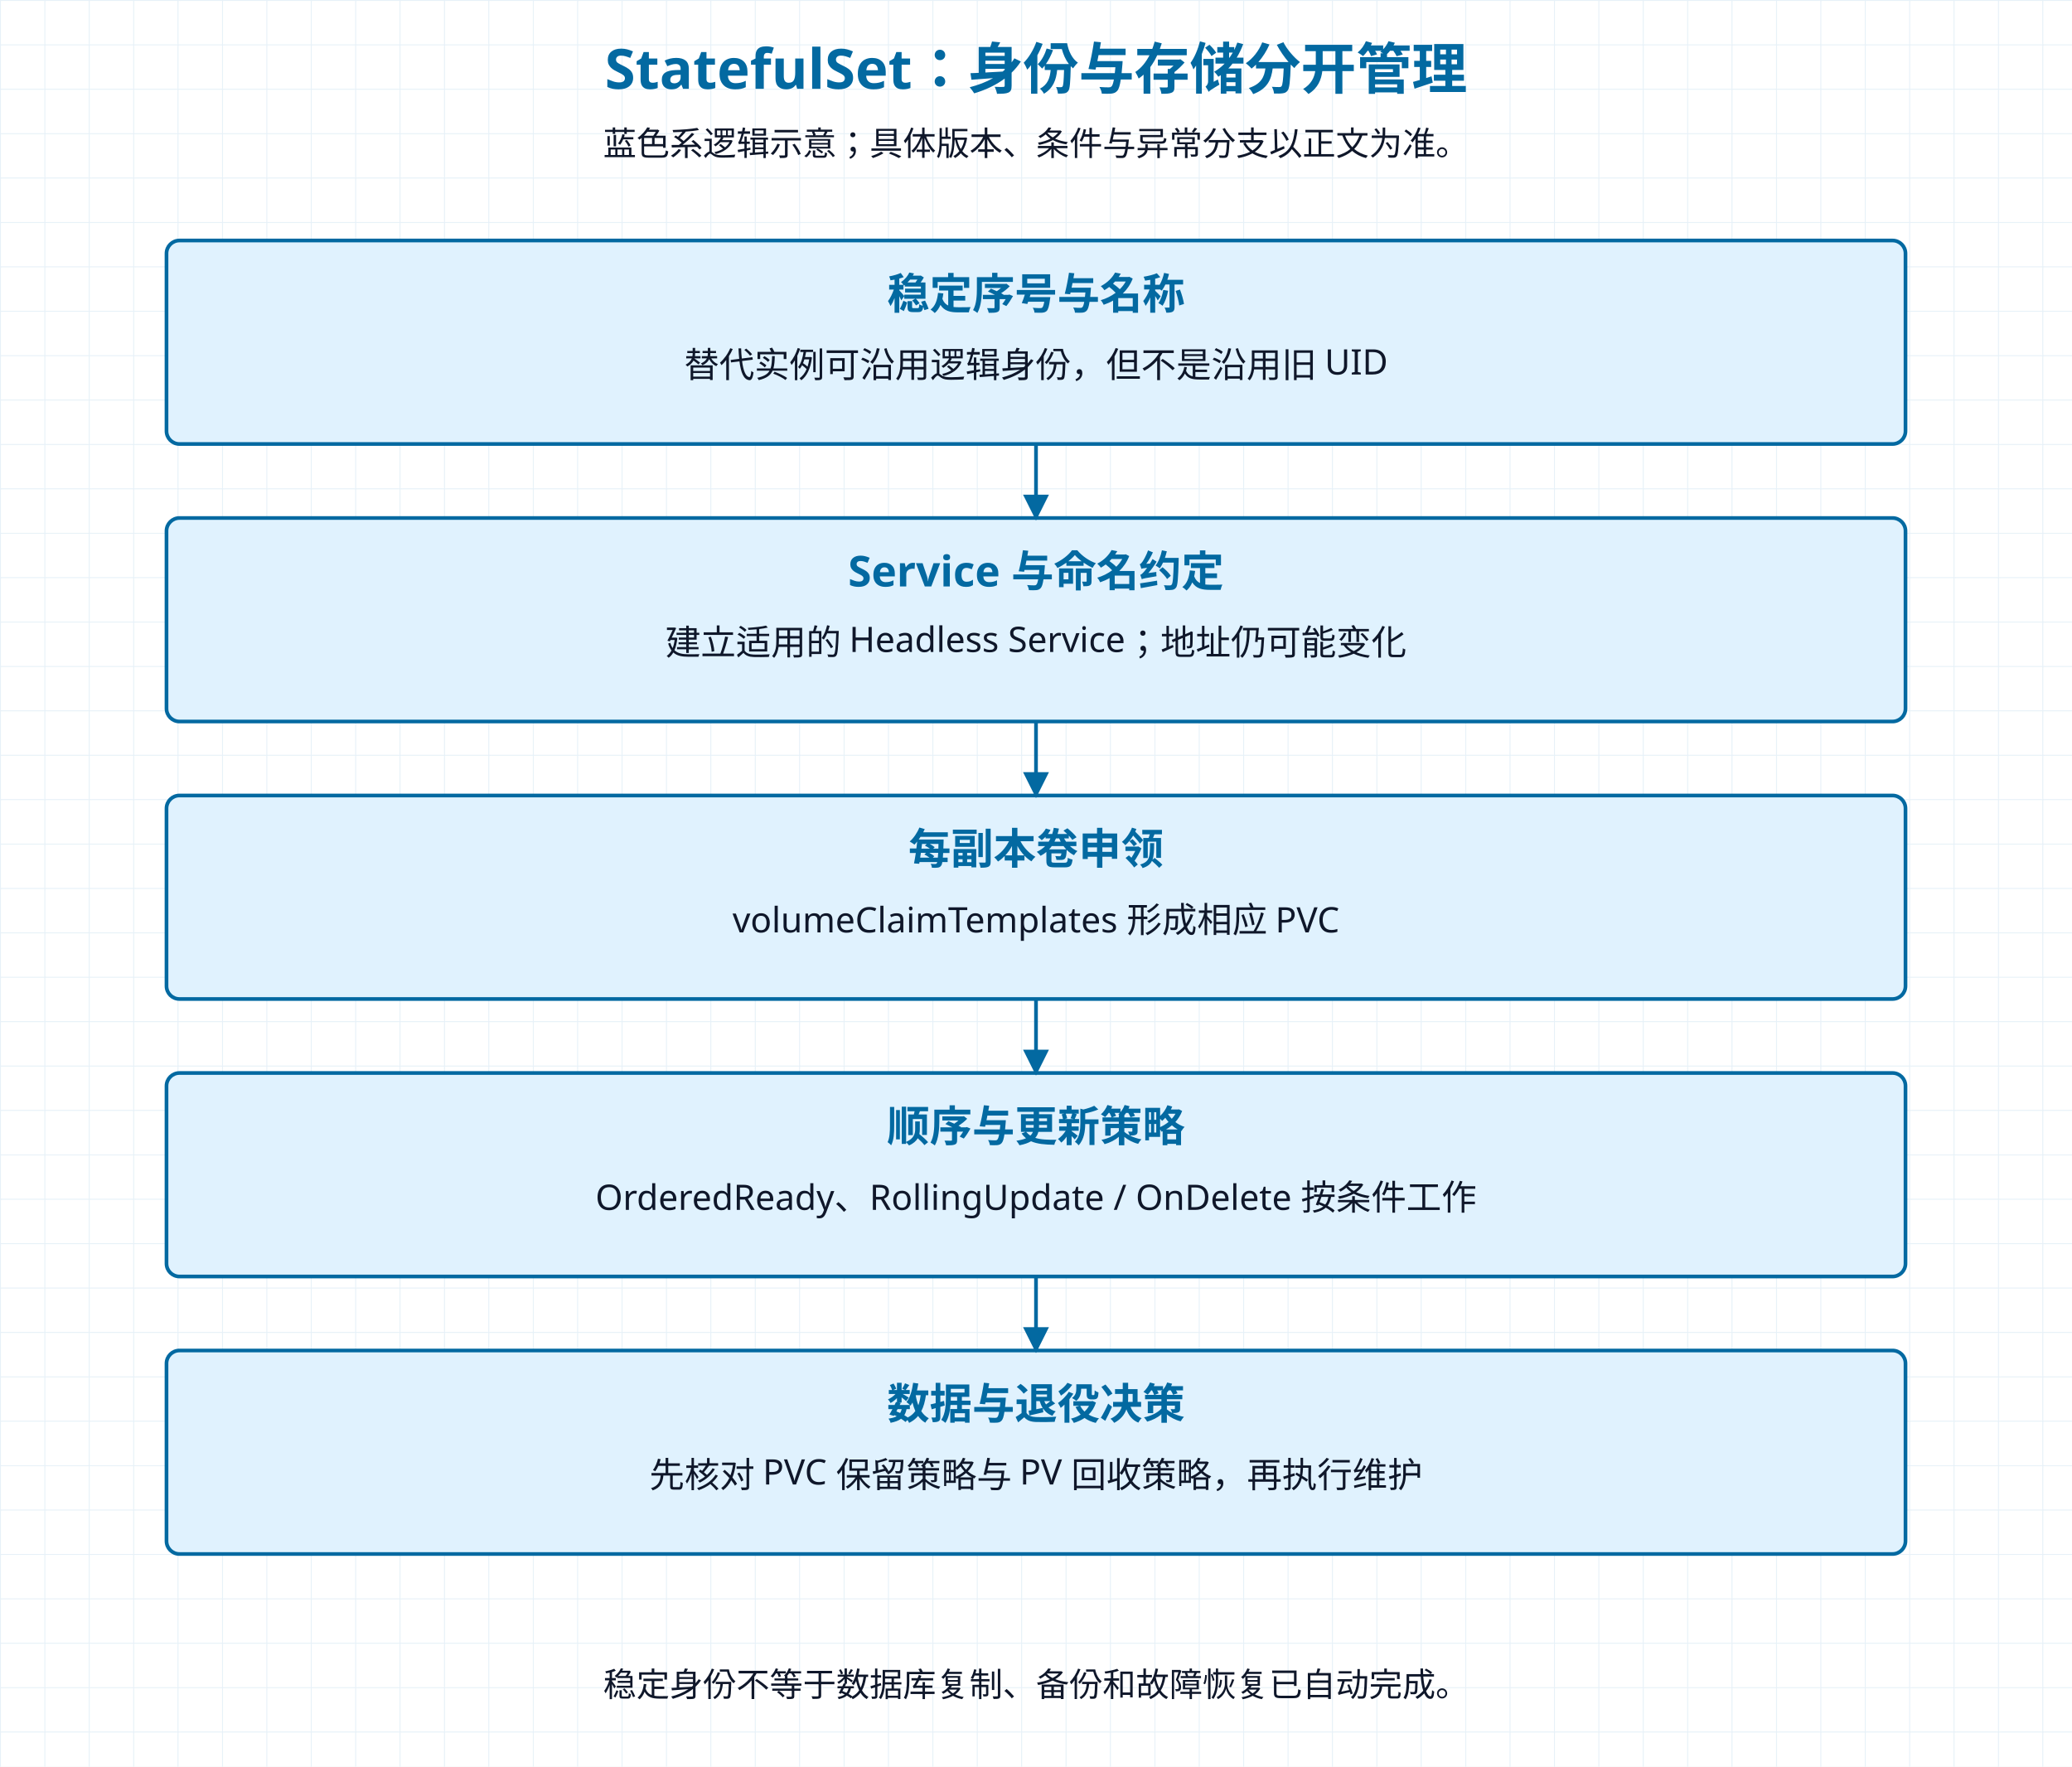
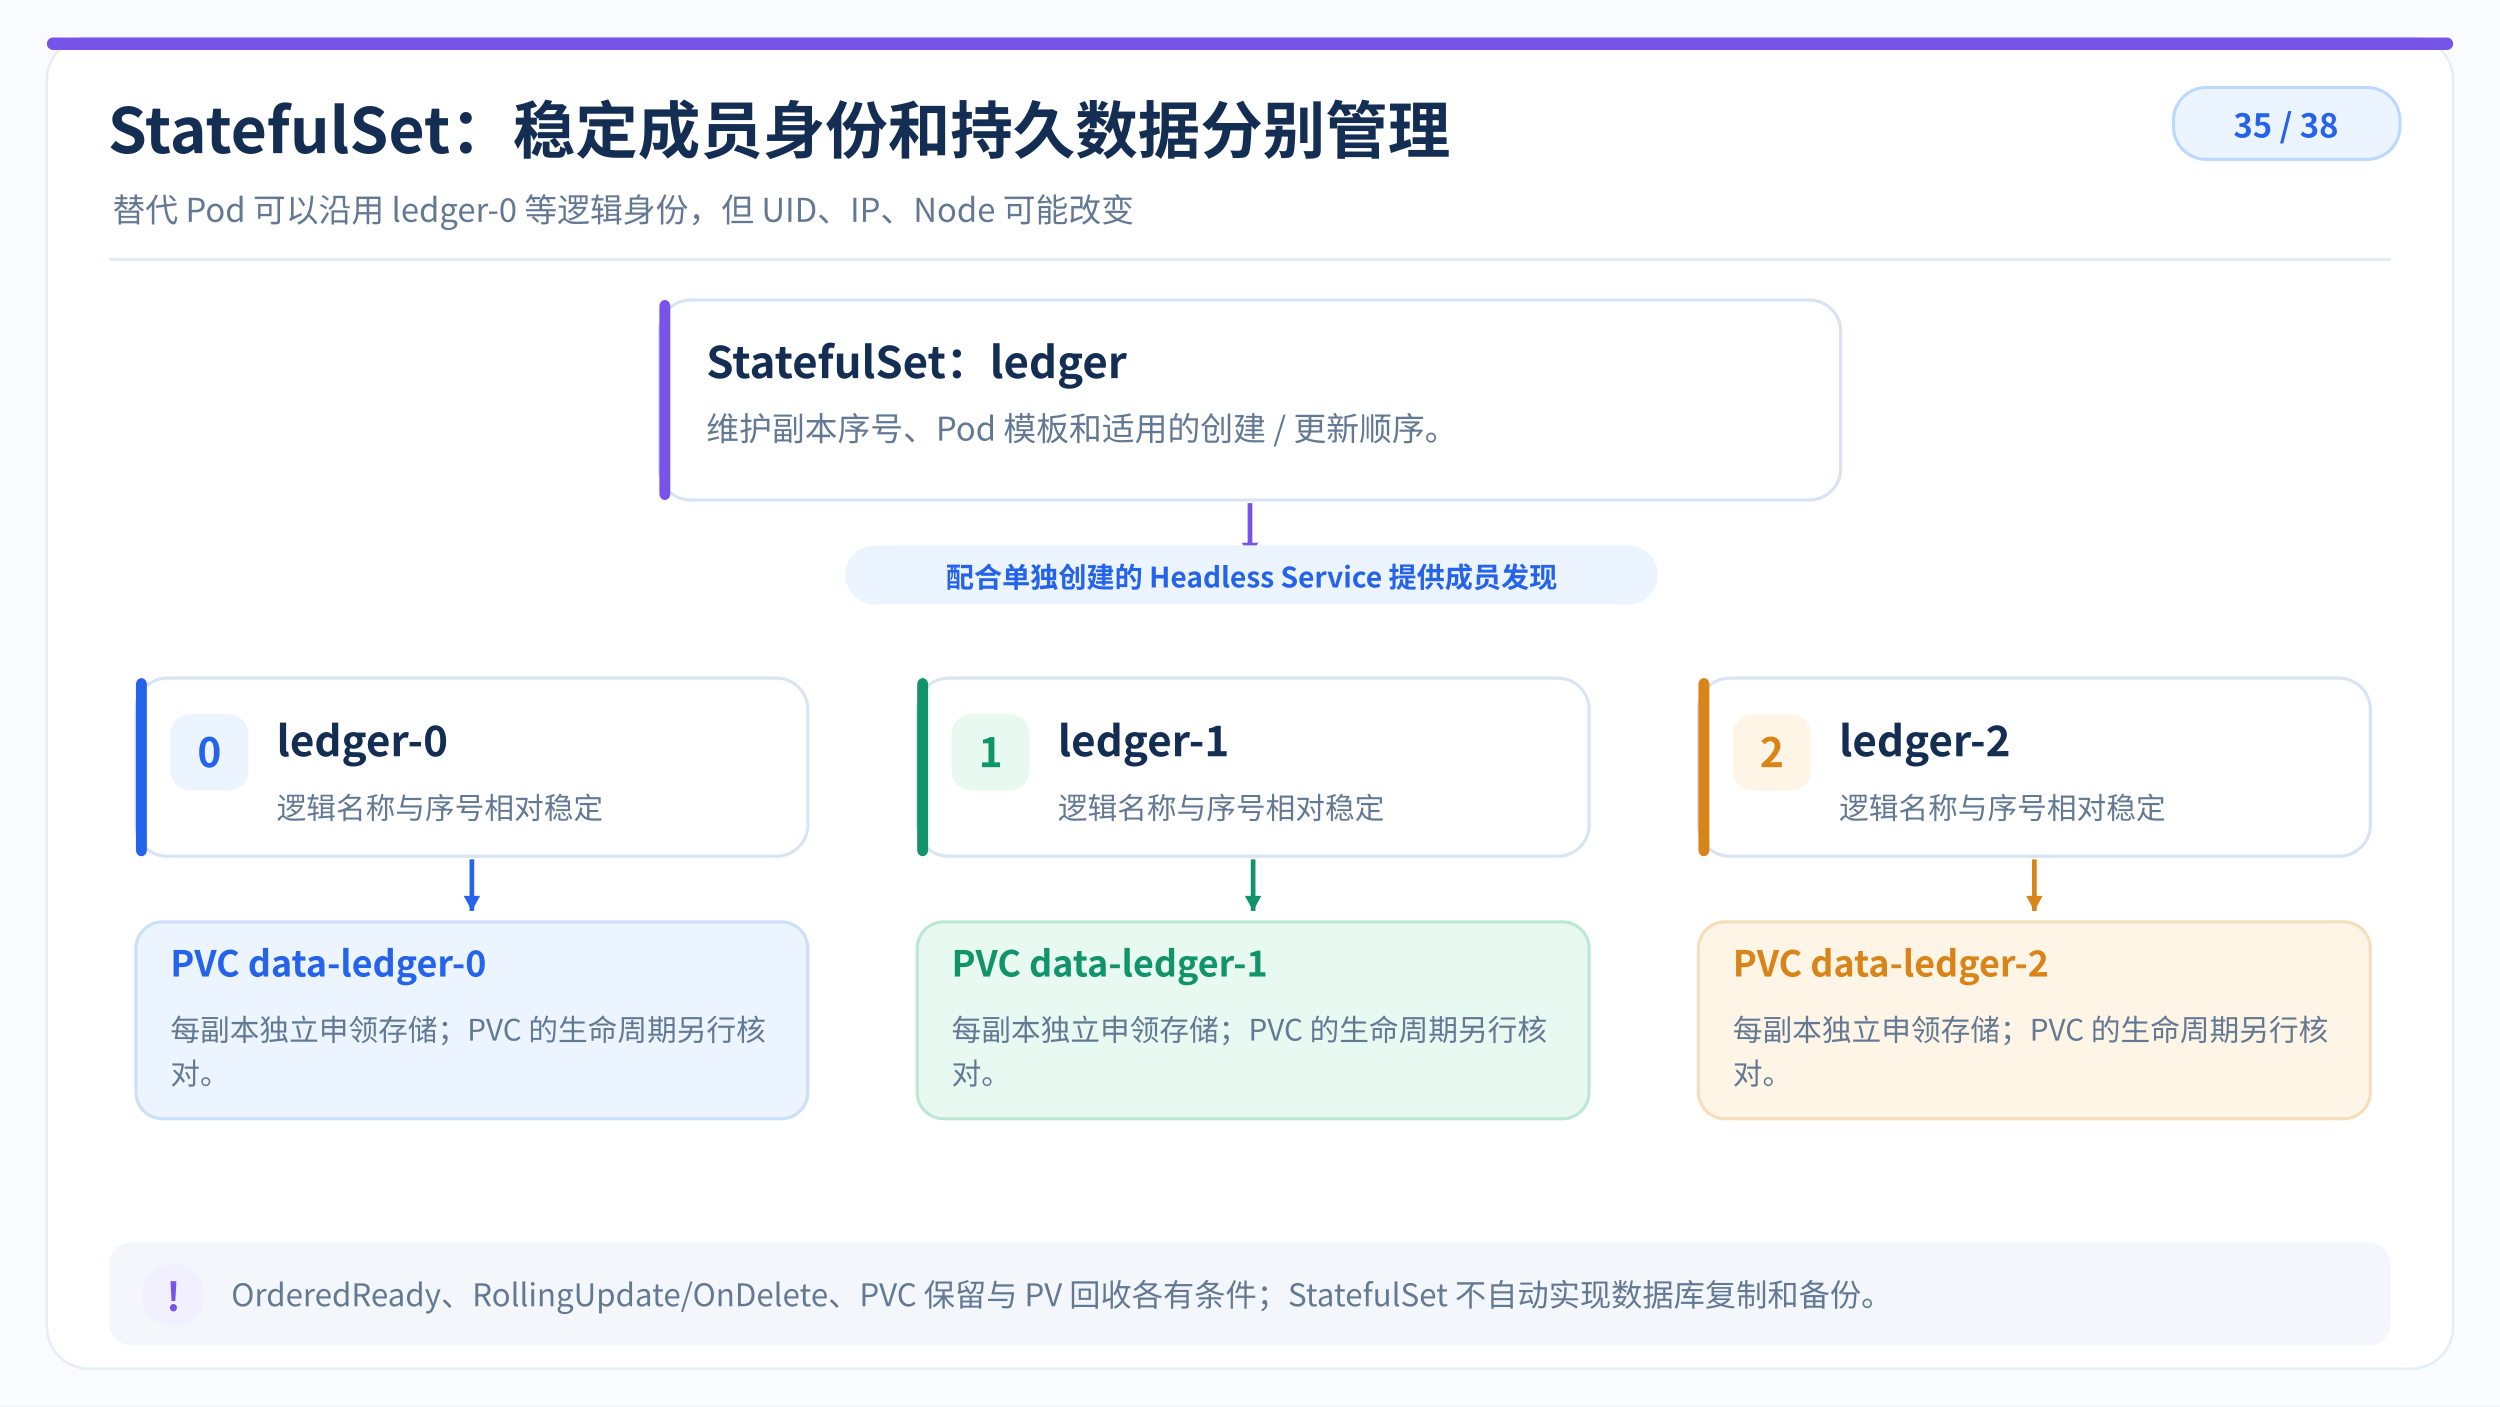
- <svg xmlns="http://www.w3.org/2000/svg" width="1120" height="955" viewBox="0 0 1120 955" role="img" aria-labelledby="title desc">
-   <defs>
-     <pattern id="grid" width="24" height="24" patternUnits="userSpaceOnUse">
-       <path d="M24 0H0V24" fill="none" stroke="#E7F1F8" stroke-width="1" />
-     </pattern>
-     <marker id="arrow" viewBox="0 0 10 10" refX="9" refY="5" markerWidth="7" markerHeight="7" orient="auto">
-       <path d="M0 0L10 5L0 10Z" fill="#0369A1" />
-     </marker>
-   </defs>
-   <rect width="100%" height="100%" fill="#FFFFFF" />
-   <rect width="100%" height="100%" fill="url(#grid)" />
-   <g font-family="Microsoft YaHei,Segoe UI,sans-serif">
-     <text x="560.0" y="48" text-anchor="middle" fill="#0369A1" font-size="30" font-weight="600">
-       <tspan x="560.0" dy="0">StatefulSet：身份与存储分开管理</tspan>
-     </text>
-     <text x="560.0" y="84" text-anchor="middle" fill="#0F172A" font-size="18" font-weight="400">
-       <tspan x="560.0" dy="0">蓝色系逻辑示意；具体版本、条件与异常分支以正文为准。</tspan>
-     </text>
-     <rect x="90" y="130" width="940" height="110" rx="7" fill="#E0F2FE" stroke="#0369A1" stroke-width="2" />
-     <text x="560.0" y="167" text-anchor="middle" fill="#0369A1" font-size="23" font-weight="600">
-       <tspan x="560.0" dy="0">稳定序号与名称</tspan>
-     </text>
-     <text x="560.0" y="204" text-anchor="middle" fill="#0F172A" font-size="19" font-weight="400">
-       <tspan x="560.0" dy="0">替代实例可沿用逻辑身份，但不是沿用旧 UID</tspan>
-     </text>
-     <rect x="90" y="280" width="940" height="110" rx="7" fill="#E0F2FE" stroke="#0369A1" stroke-width="2" />
-     <text x="560.0" y="317" text-anchor="middle" fill="#0369A1" font-size="23" font-weight="600">
-       <tspan x="560.0" dy="0">Service 与命名约定</tspan>
-     </text>
-     <text x="560.0" y="354" text-anchor="middle" fill="#0F172A" font-size="19" font-weight="400">
-       <tspan x="560.0" dy="0">建立适用的 Headless Service；地址仍可能变化</tspan>
-     </text>
-     <path d="M560 240 L560 280" fill="none" stroke="#0369A1" stroke-width="2" marker-end="url(#arrow)" />
-     <rect x="90" y="430" width="940" height="110" rx="7" fill="#E0F2FE" stroke="#0369A1" stroke-width="2" />
-     <text x="560.0" y="467" text-anchor="middle" fill="#0369A1" font-size="23" font-weight="600">
-       <tspan x="560.0" dy="0">每副本卷申领</tspan>
-     </text>
-     <text x="560.0" y="504" text-anchor="middle" fill="#0F172A" font-size="19" font-weight="400">
-       <tspan x="560.0" dy="0">volumeClaimTemplates 形成相应 PVC</tspan>
-     </text>
-     <path d="M560 390 L560 430" fill="none" stroke="#0369A1" stroke-width="2" marker-end="url(#arrow)" />
-     <rect x="90" y="580" width="940" height="110" rx="7" fill="#E0F2FE" stroke="#0369A1" stroke-width="2" />
-     <text x="560.0" y="617" text-anchor="middle" fill="#0369A1" font-size="23" font-weight="600">
-       <tspan x="560.0" dy="0">顺序与更新策略</tspan>
-     </text>
-     <text x="560.0" y="654" text-anchor="middle" fill="#0F172A" font-size="19" font-weight="400">
-       <tspan x="560.0" dy="0">OrderedReady、RollingUpdate / OnDelete 按条件工作</tspan>
-     </text>
-     <path d="M560 540 L560 580" fill="none" stroke="#0369A1" stroke-width="2" marker-end="url(#arrow)" />
-     <rect x="90" y="730" width="940" height="110" rx="7" fill="#E0F2FE" stroke="#0369A1" stroke-width="2" />
-     <text x="560.0" y="767" text-anchor="middle" fill="#0369A1" font-size="23" font-weight="600">
-       <tspan x="560.0" dy="0">数据与退役决策</tspan>
-     </text>
-     <text x="560.0" y="804" text-anchor="middle" fill="#0F172A" font-size="19" font-weight="400">
-       <tspan x="560.0" dy="0">先核对 PVC 保留策略与 PV 回收策略，再执行维护</tspan>
-     </text>
-     <path d="M560 690 L560 730" fill="none" stroke="#0369A1" stroke-width="2" marker-end="url(#arrow)" />
-     <text x="560.0" y="917" text-anchor="middle" fill="#0F172A" font-size="18" font-weight="400">
-       <tspan x="560.0" dy="0">稳定身份不等于数据库复制、备份和故障恢复已自动完成。</tspan>
-     </text>
-   </g>
+ <svg xmlns="http://www.w3.org/2000/svg" baseProfile="full" height="900" version="1.1" viewBox="0 0 1600 900" width="1600">
+   <defs />
+   <rect fill="#F9FBFE" height="900" width="1600" x="0" y="0" />
+   <rect fill="#FFFFFF" height="852" rx="27" stroke="#E5EDF6" stroke-width="1.6" width="1540" x="30" y="24" />
+   <rect fill="#7654E8" height="8" rx="4" stroke="none" stroke-width="2" width="1540" x="30" y="24" />
+   <text fill="#142D52" font-family="Noto Sans CJK SC" font-size="40" font-weight="bold" x="69" y="98">StatefulSet：稳定成员身份和持久数据分别管理</text>
+   <text fill="#637993" font-family="Noto Sans CJK SC" font-size="21" font-weight="normal" x="72" y="142">替代 Pod 可以沿用 ledger-0 等逻辑身份，但 UID、IP、Node 可能改变</text>
+   <rect fill="#EBF4FF" height="46" rx="21" stroke="#BDD8FF" stroke-width="2" width="145" x="1391" y="56" />
+   <text fill="#2563EB" font-family="Noto Sans CJK SC" font-size="21" font-weight="bold" text-anchor="middle" x="1463" y="88">35 / 38</text>
+   <line stroke="#E3EBF4" stroke-width="2" x1="70" x2="1530" y1="166" y2="166" />
+   <rect fill="#FFFFFF" height="128" rx="20" stroke="#D8E4F2" stroke-width="2" width="756" x="422" y="192" />
+   <rect fill="#7654E8" height="128" rx="4" stroke="none" stroke-width="2" width="7" x="422" y="192" />
+   <text fill="#142D52" font-family="Noto Sans CJK SC" font-size="28" font-weight="bold" x="452" y="242">StatefulSet：ledger</text>
+   <text fill="#637993" font-family="Noto Sans CJK SC" font-size="21" font-weight="normal" x="452" y="282">维护副本序号、Pod 模板和适用的创建 / 更新顺序。</text>
+   <line stroke="#7654E8" stroke-width="3" x1="800" x2="800" y1="322" y2="357" />
+   <polygon fill="#7654E8" points="800,357 794.726,347.347 805.274,347.347" />
+   <rect fill="#EBF4FF" height="38" rx="19.0" stroke="none" stroke-width="2" width="520" x="541" y="349" />
+   <text fill="#2563EB" font-family="Noto Sans CJK SC" font-size="18" font-weight="bold" text-anchor="middle" x="801.0" y="375.98">配合单独创建的 Headless Service 提供成员发现</text>
+   <rect fill="#FFFFFF" height="114" rx="20" stroke="#D8E4F2" stroke-width="2" width="430" x="87" y="434" />
+   <rect fill="#2563EB" height="114" rx="4" stroke="none" stroke-width="2" width="7" x="87" y="434" />
+   <rect fill="#EBF4FF" height="49" rx="13" stroke="none" stroke-width="2" width="50" x="109" y="457" />
+   <text fill="#2563EB" font-family="Noto Sans CJK SC" font-size="26" font-weight="bold" text-anchor="middle" x="134" y="491">0</text>
+   <text fill="#142D52" font-family="Noto Sans CJK SC" font-size="27" font-weight="bold" x="177" y="484">ledger-0</text>
+   <text fill="#637993" font-family="Noto Sans CJK SC" font-size="19" font-weight="normal" x="177" y="524">逻辑名称与序号相对稳定</text>
+   <line stroke="#2563EB" stroke-width="3" x1="302" x2="302" y1="550" y2="583" />
+   <polygon fill="#2563EB" points="302,583 296.726,573.347 307.274,573.347" />
+   <rect fill="#EBF4FF" height="126" rx="17" stroke="#CBDFF8" stroke-width="2" width="430" x="87" y="590" />
+   <text fill="#2563EB" font-family="Noto Sans CJK SC" font-size="23" font-weight="bold" x="109" y="625">PVC data-ledger-0</text>
+   <text fill="#637993" font-family="Noto Sans CJK SC" font-size="19" font-weight="normal" x="109" y="666">每副本独立申领存储；PVC 的生命周期另行核</text>
+   <text fill="#637993" font-family="Noto Sans CJK SC" font-size="19" font-weight="normal" x="109" y="694">对。</text>
+   <rect fill="#FFFFFF" height="114" rx="20" stroke="#D8E4F2" stroke-width="2" width="430" x="587" y="434" />
+   <rect fill="#12946B" height="114" rx="4" stroke="none" stroke-width="2" width="7" x="587" y="434" />
+   <rect fill="#E8F9F2" height="49" rx="13" stroke="none" stroke-width="2" width="50" x="609" y="457" />
+   <text fill="#12946B" font-family="Noto Sans CJK SC" font-size="26" font-weight="bold" text-anchor="middle" x="634" y="491">1</text>
+   <text fill="#142D52" font-family="Noto Sans CJK SC" font-size="27" font-weight="bold" x="677" y="484">ledger-1</text>
+   <text fill="#637993" font-family="Noto Sans CJK SC" font-size="19" font-weight="normal" x="677" y="524">逻辑名称与序号相对稳定</text>
+   <line stroke="#12946B" stroke-width="3" x1="802" x2="802" y1="550" y2="583" />
+   <polygon fill="#12946B" points="802,583 796.726,573.347 807.274,573.347" />
+   <rect fill="#E8F9F2" height="126" rx="17" stroke="#BCE7D2" stroke-width="2" width="430" x="587" y="590" />
+   <text fill="#12946B" font-family="Noto Sans CJK SC" font-size="23" font-weight="bold" x="609" y="625">PVC data-ledger-1</text>
+   <text fill="#637993" font-family="Noto Sans CJK SC" font-size="19" font-weight="normal" x="609" y="666">每副本独立申领存储；PVC 的生命周期另行核</text>
+   <text fill="#637993" font-family="Noto Sans CJK SC" font-size="19" font-weight="normal" x="609" y="694">对。</text>
+   <rect fill="#FFFFFF" height="114" rx="20" stroke="#D8E4F2" stroke-width="2" width="430" x="1087" y="434" />
+   <rect fill="#D98419" height="114" rx="4" stroke="none" stroke-width="2" width="7" x="1087" y="434" />
+   <rect fill="#FFF5E7" height="49" rx="13" stroke="none" stroke-width="2" width="50" x="1109" y="457" />
+   <text fill="#D98419" font-family="Noto Sans CJK SC" font-size="26" font-weight="bold" text-anchor="middle" x="1134" y="491">2</text>
+   <text fill="#142D52" font-family="Noto Sans CJK SC" font-size="27" font-weight="bold" x="1177" y="484">ledger-2</text>
+   <text fill="#637993" font-family="Noto Sans CJK SC" font-size="19" font-weight="normal" x="1177" y="524">逻辑名称与序号相对稳定</text>
+   <line stroke="#D98419" stroke-width="3" x1="1302" x2="1302" y1="550" y2="583" />
+   <polygon fill="#D98419" points="1302,583 1296.726,573.347 1307.274,573.347" />
+   <rect fill="#FFF5E7" height="126" rx="17" stroke="#F5DEB9" stroke-width="2" width="430" x="1087" y="590" />
+   <text fill="#D98419" font-family="Noto Sans CJK SC" font-size="23" font-weight="bold" x="1109" y="625">PVC data-ledger-2</text>
+   <text fill="#637993" font-family="Noto Sans CJK SC" font-size="19" font-weight="normal" x="1109" y="666">每副本独立申领存储；PVC 的生命周期另行核</text>
+   <text fill="#637993" font-family="Noto Sans CJK SC" font-size="19" font-weight="normal" x="1109" y="694">对。</text>
+   <rect fill="#F3F7FC" height="66" rx="14" stroke="none" stroke-width="2" width="1460" x="70" y="795" />
+   <circle cx="111" cy="829" fill="#F2EFFF" r="20" />
+   <text fill="#7654E8" font-family="Noto Sans CJK SC" font-size="25" font-weight="bold" text-anchor="middle" x="111" y="839">!</text>
+   <text fill="#637993" font-family="Noto Sans CJK SC" font-size="20" font-weight="normal" x="148" y="836">OrderedReady、RollingUpdate/OnDelete、PVC 保留与 PV 回收各有条件；StatefulSet 不自动实现数据库复制和备份。</text>
</svg>
